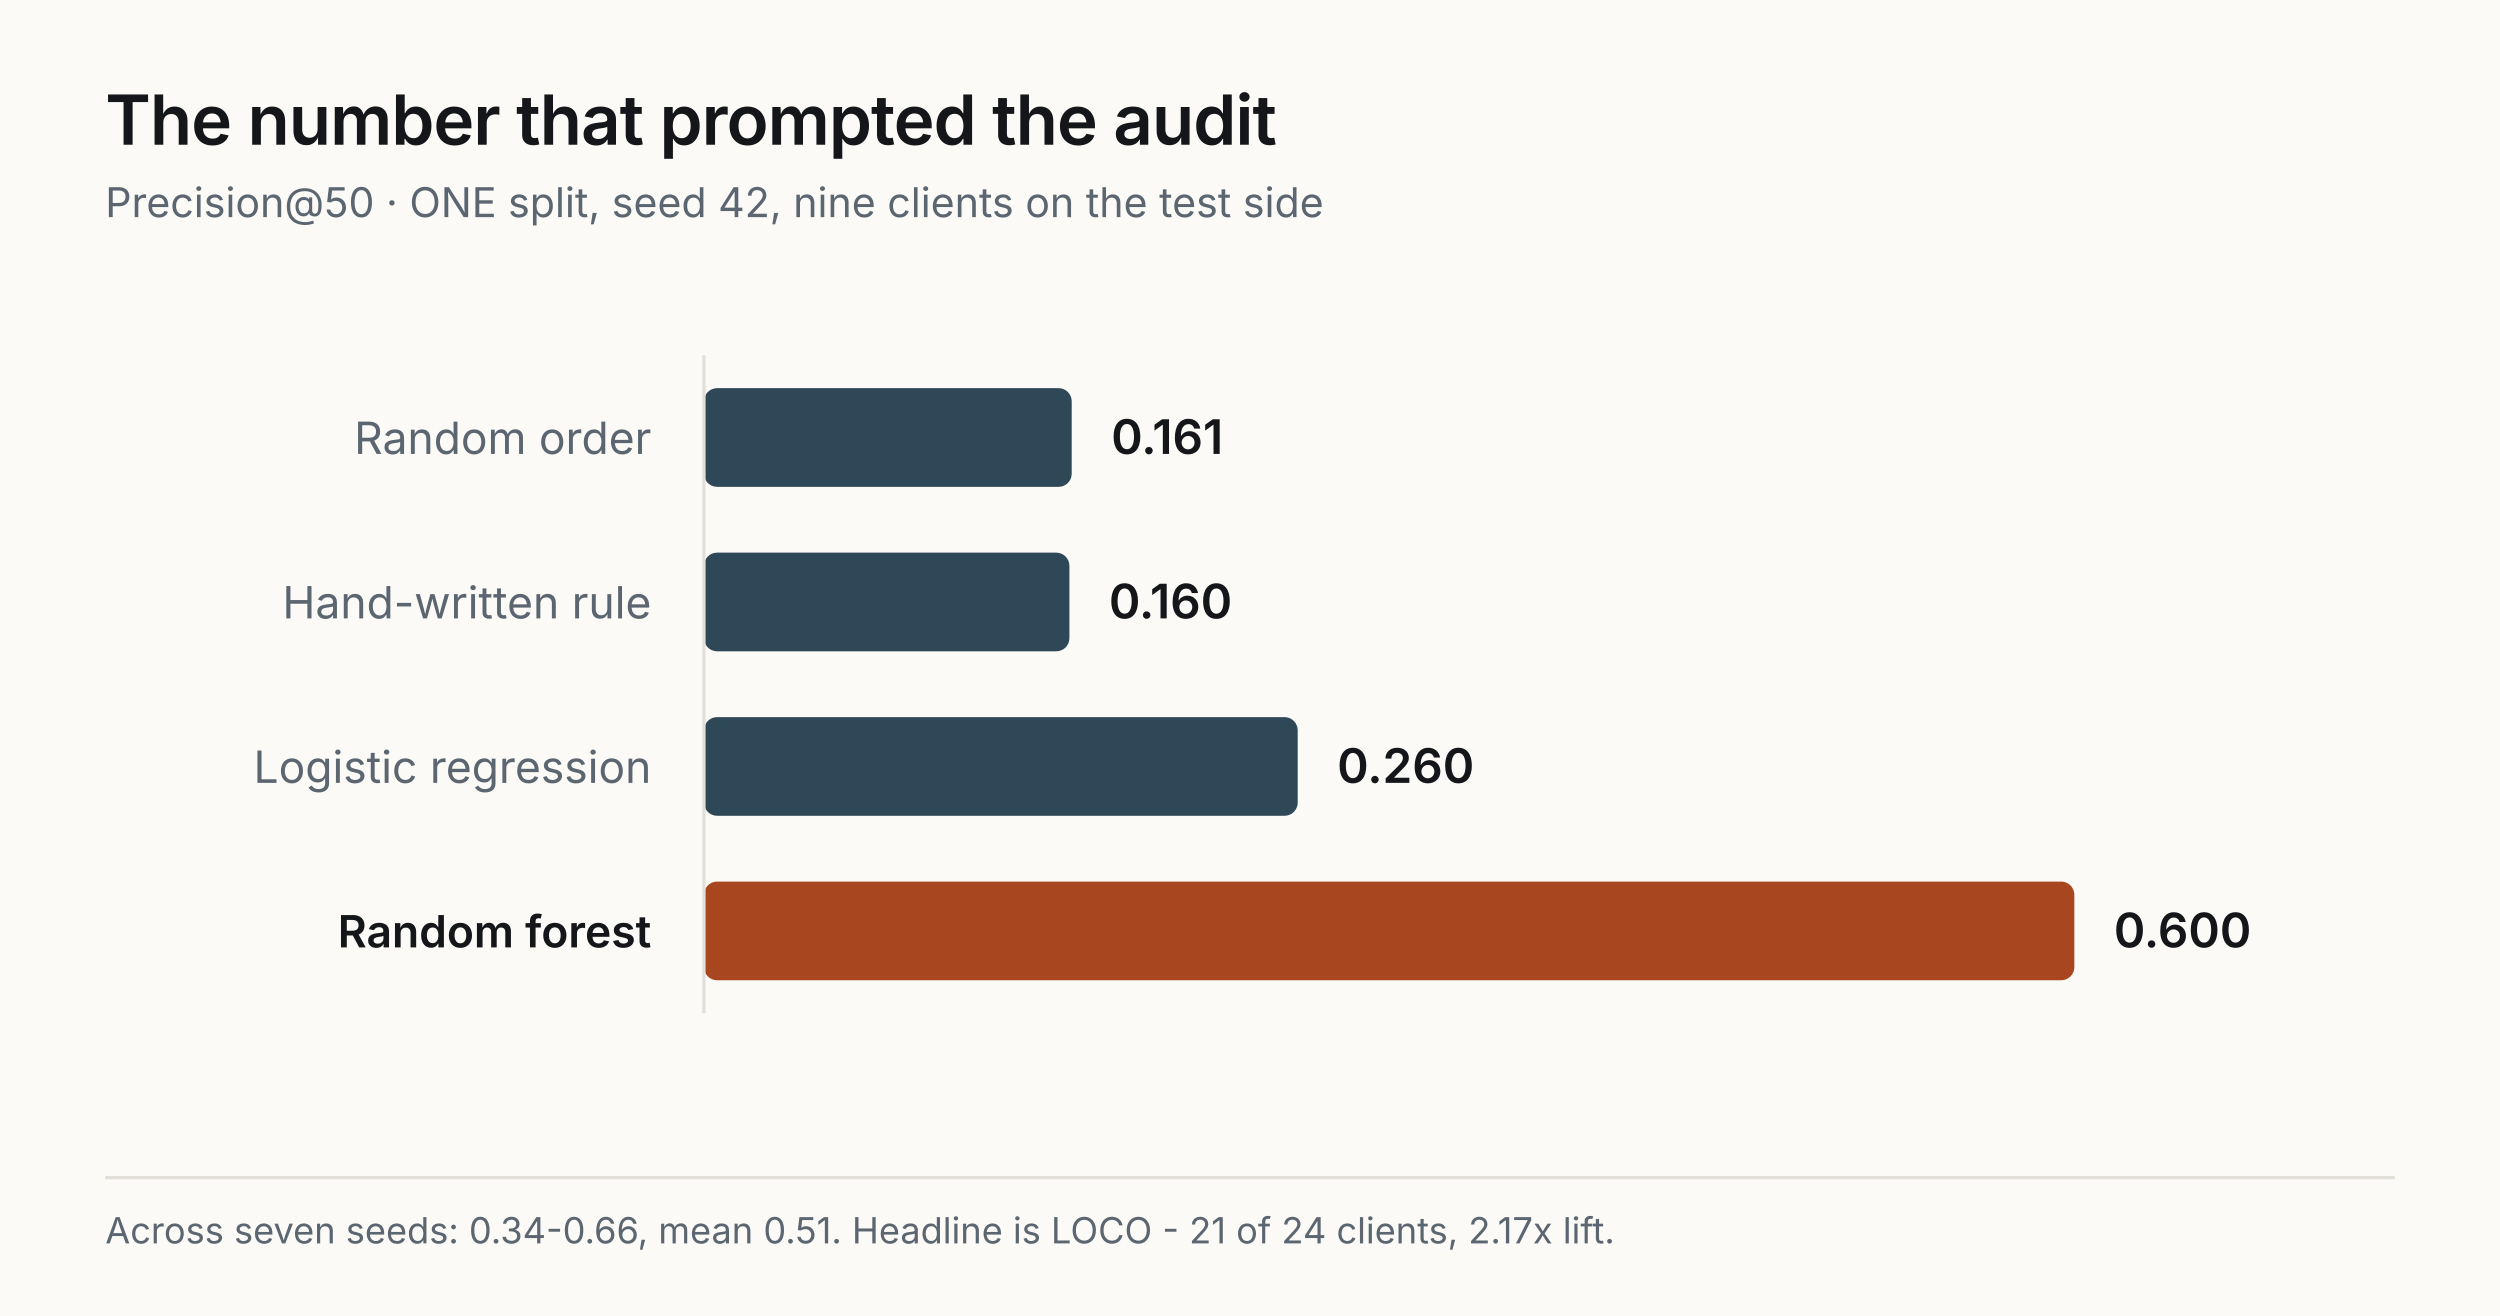
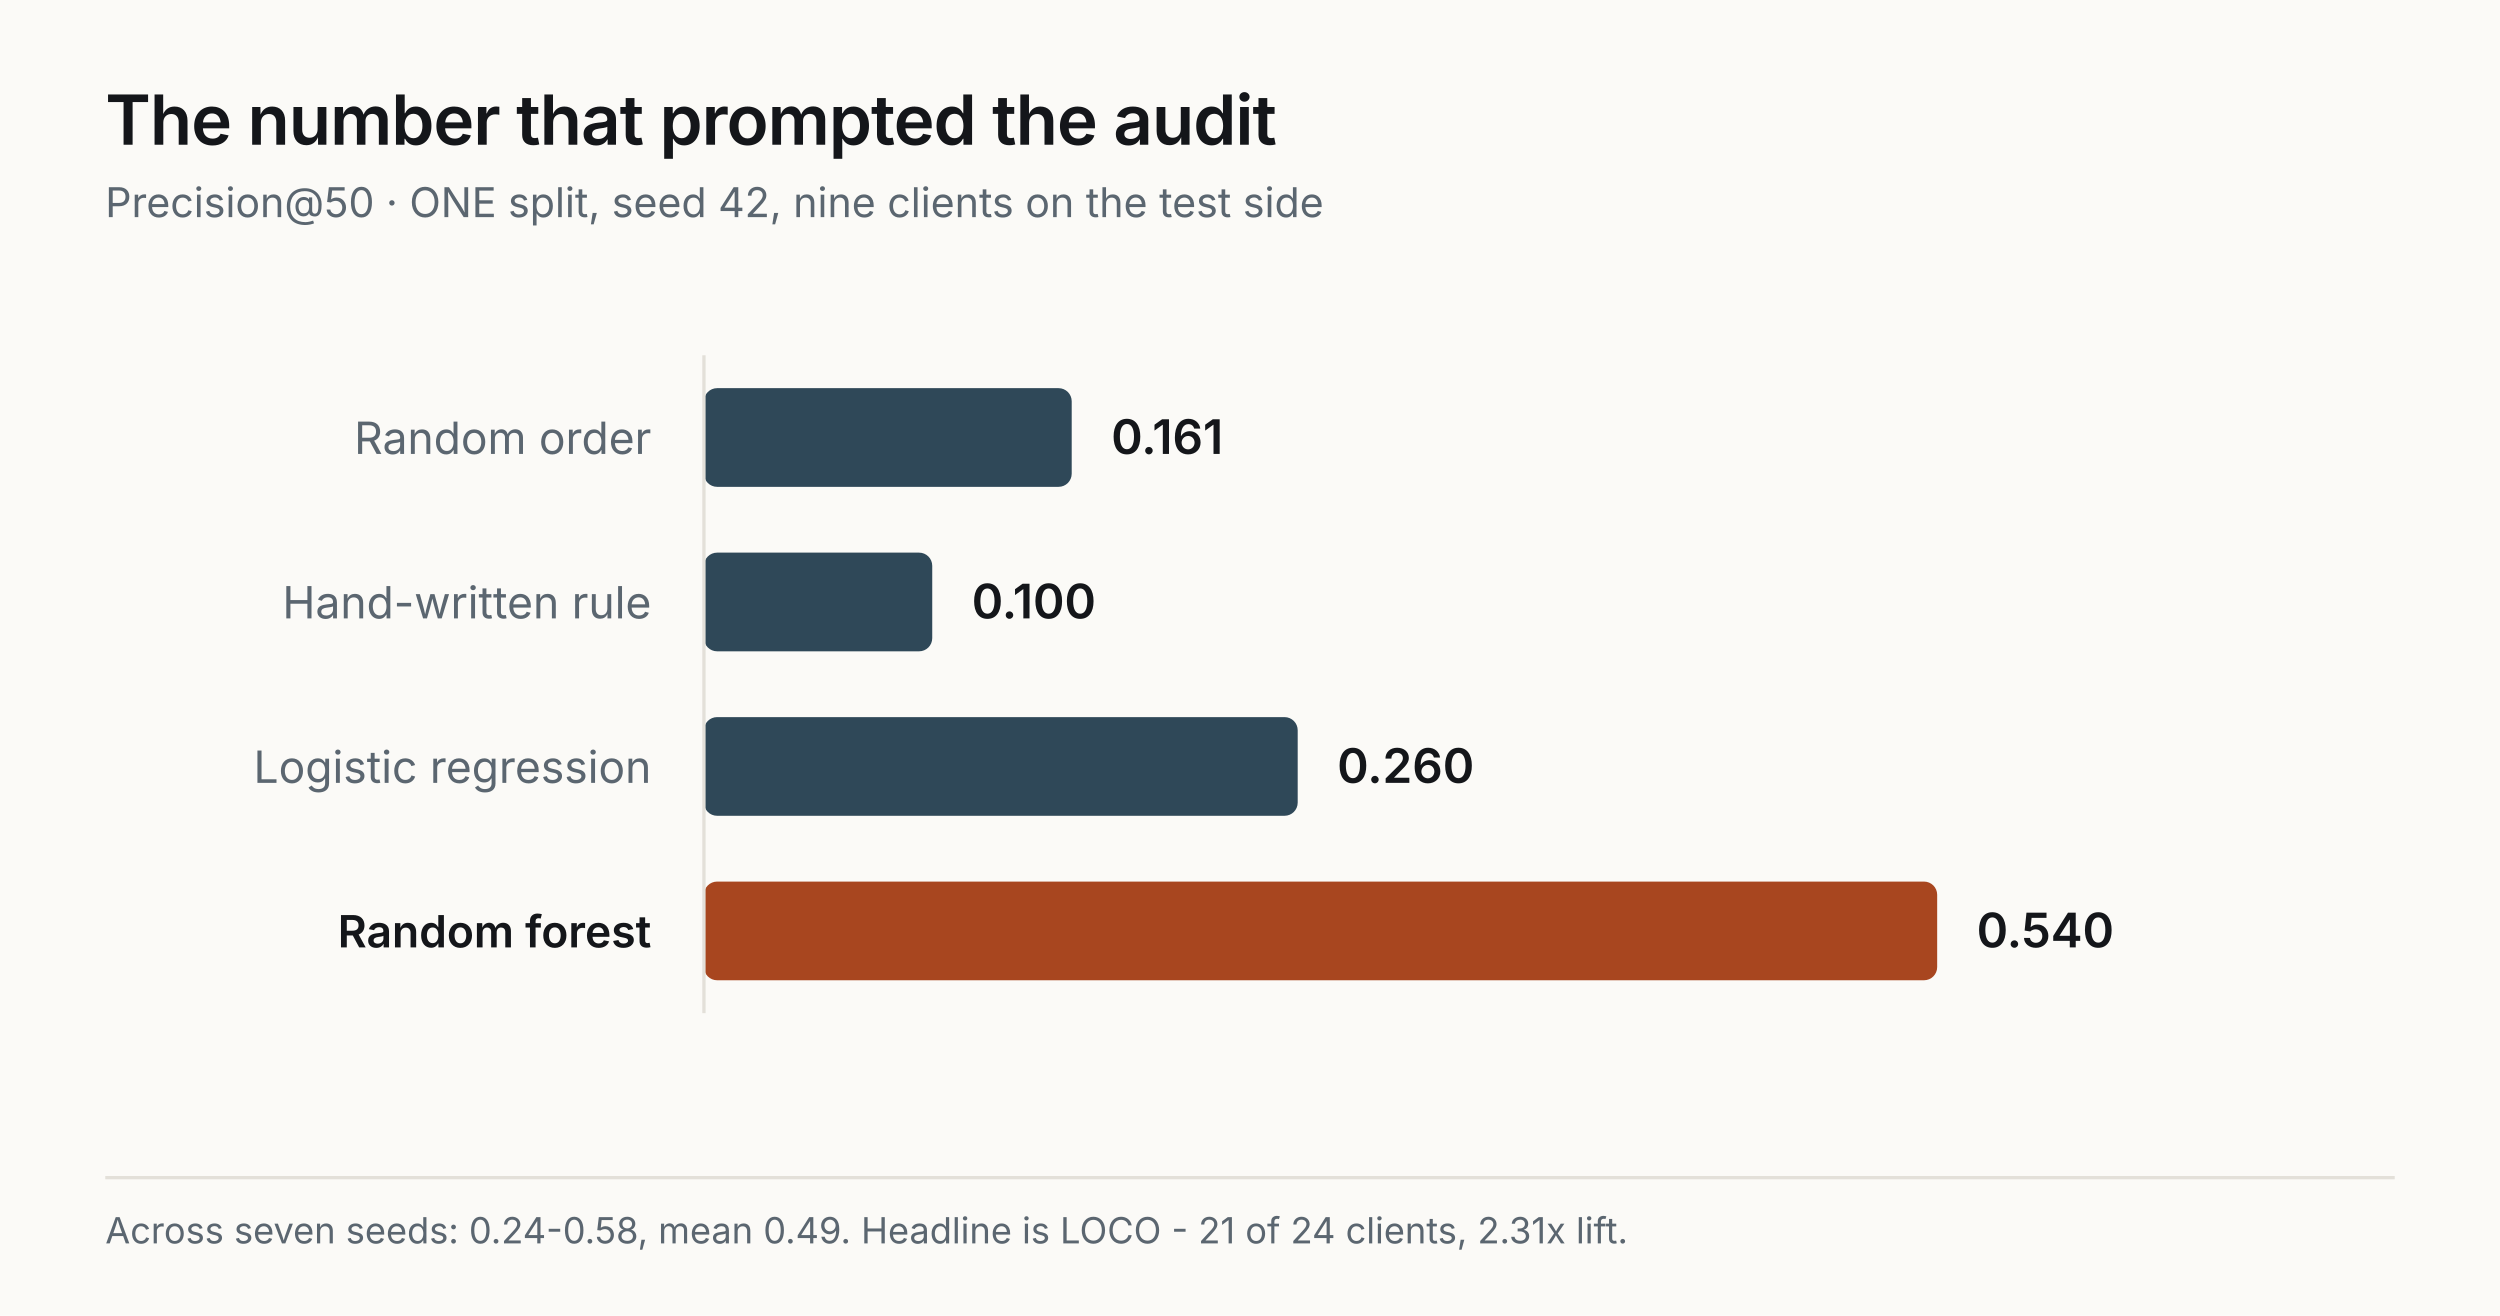
- <svg xmlns="http://www.w3.org/2000/svg" viewBox="0 0 760 400" width="760" height="400" role="img" aria-label="Precision at 50 on one split: random forest 0.600, logistic regression 0.260, hand-written rule 0.160, random order 0.161. Unstable across seeds.">
+ <svg xmlns="http://www.w3.org/2000/svg" viewBox="0 0 760 400" width="760" height="400" role="img" aria-label="Precision at 50 on one split: random forest 0.540, logistic regression 0.260, hand-written rule 0.100, random order 0.161. Unstable across seeds.">
  <rect width="760" height="400" fill="#FBFAF7" />
  <text x="32" y="44" font-family="'Space Grotesk','Inter',system-ui,-apple-system,'Segoe UI',sans-serif" font-size="21" font-weight="600" letter-spacing="-0.3" fill="#14161A">The number that prompted the audit</text>
  <text x="32" y="66" font-family="'Inter',system-ui,-apple-system,'Segoe UI',sans-serif" font-size="12.5" fill="#5B6670">Precision@50 · ONE split, seed 42, nine clients on the test side</text>
  <text x="198" y="138.0" text-anchor="end" font-family="'Inter',system-ui,-apple-system,'Segoe UI',sans-serif" font-size="13.5" font-weight="400" fill="#5B6670">Random order</text>
  <rect x="214" y="118" width="111.8" height="30" rx="4" fill="#2F4858" />
  <text x="337.8" y="138.0" font-family="'Space Grotesk','Inter',system-ui,-apple-system,'Segoe UI',sans-serif" font-size="14.5" font-weight="600" fill="#14161A">0.161</text>
  <text x="198" y="188.0" text-anchor="end" font-family="'Inter',system-ui,-apple-system,'Segoe UI',sans-serif" font-size="13.5" font-weight="400" fill="#5B6670">Hand-written rule</text>
-   <rect x="214" y="168" width="111.1" height="30" rx="4" fill="#2F4858" />
-   <text x="337.1" y="188.0" font-family="'Space Grotesk','Inter',system-ui,-apple-system,'Segoe UI',sans-serif" font-size="14.5" font-weight="600" fill="#14161A">0.160</text>
+   <rect x="214" y="168" width="69.4" height="30" rx="4" fill="#2F4858" />
+   <text x="295.4" y="188.0" font-family="'Space Grotesk','Inter',system-ui,-apple-system,'Segoe UI',sans-serif" font-size="14.5" font-weight="600" fill="#14161A">0.100</text>
  <text x="198" y="238.0" text-anchor="end" font-family="'Inter',system-ui,-apple-system,'Segoe UI',sans-serif" font-size="13.5" font-weight="400" fill="#5B6670">Logistic regression</text>
  <rect x="214" y="218" width="180.5" height="30" rx="4" fill="#2F4858" />
  <text x="406.5" y="238.0" font-family="'Space Grotesk','Inter',system-ui,-apple-system,'Segoe UI',sans-serif" font-size="14.5" font-weight="600" fill="#14161A">0.260</text>
  <text x="198" y="288.0" text-anchor="end" font-family="'Inter',system-ui,-apple-system,'Segoe UI',sans-serif" font-size="13.5" font-weight="600" fill="#14161A">Random forest</text>
-   <rect x="214" y="268" width="416.6" height="30" rx="4" fill="#A8461F" />
-   <text x="642.6" y="288.0" font-family="'Space Grotesk','Inter',system-ui,-apple-system,'Segoe UI',sans-serif" font-size="14.5" font-weight="600" fill="#14161A">0.600</text>
+   <rect x="214" y="268" width="374.9" height="30" rx="4" fill="#A8461F" />
+   <text x="600.9" y="288.0" font-family="'Space Grotesk','Inter',system-ui,-apple-system,'Segoe UI',sans-serif" font-size="14.5" font-weight="600" fill="#14161A">0.540</text>
  <line x1="214" y1="108" x2="214" y2="308" stroke="#E3E0D9" stroke-width="1" />
  <line x1="32" y1="358" x2="728" y2="358" stroke="#E3E0D9" stroke-width="1" />
-   <text x="32" y="378" font-family="'Inter',system-ui,-apple-system,'Segoe UI',sans-serif" font-size="11" fill="#5B6670">Across seven seeds: 0.34-0.66, mean 0.51. Headline is LOCO - 21 of 24 clients, 2.17x lift.</text>
+   <text x="32" y="378" font-family="'Inter',system-ui,-apple-system,'Segoe UI',sans-serif" font-size="11" fill="#5B6670">Across seven seeds: 0.24-0.58, mean 0.49. Headline is LOCO - 21 of 24 clients, 2.31x lift.</text>
</svg>
